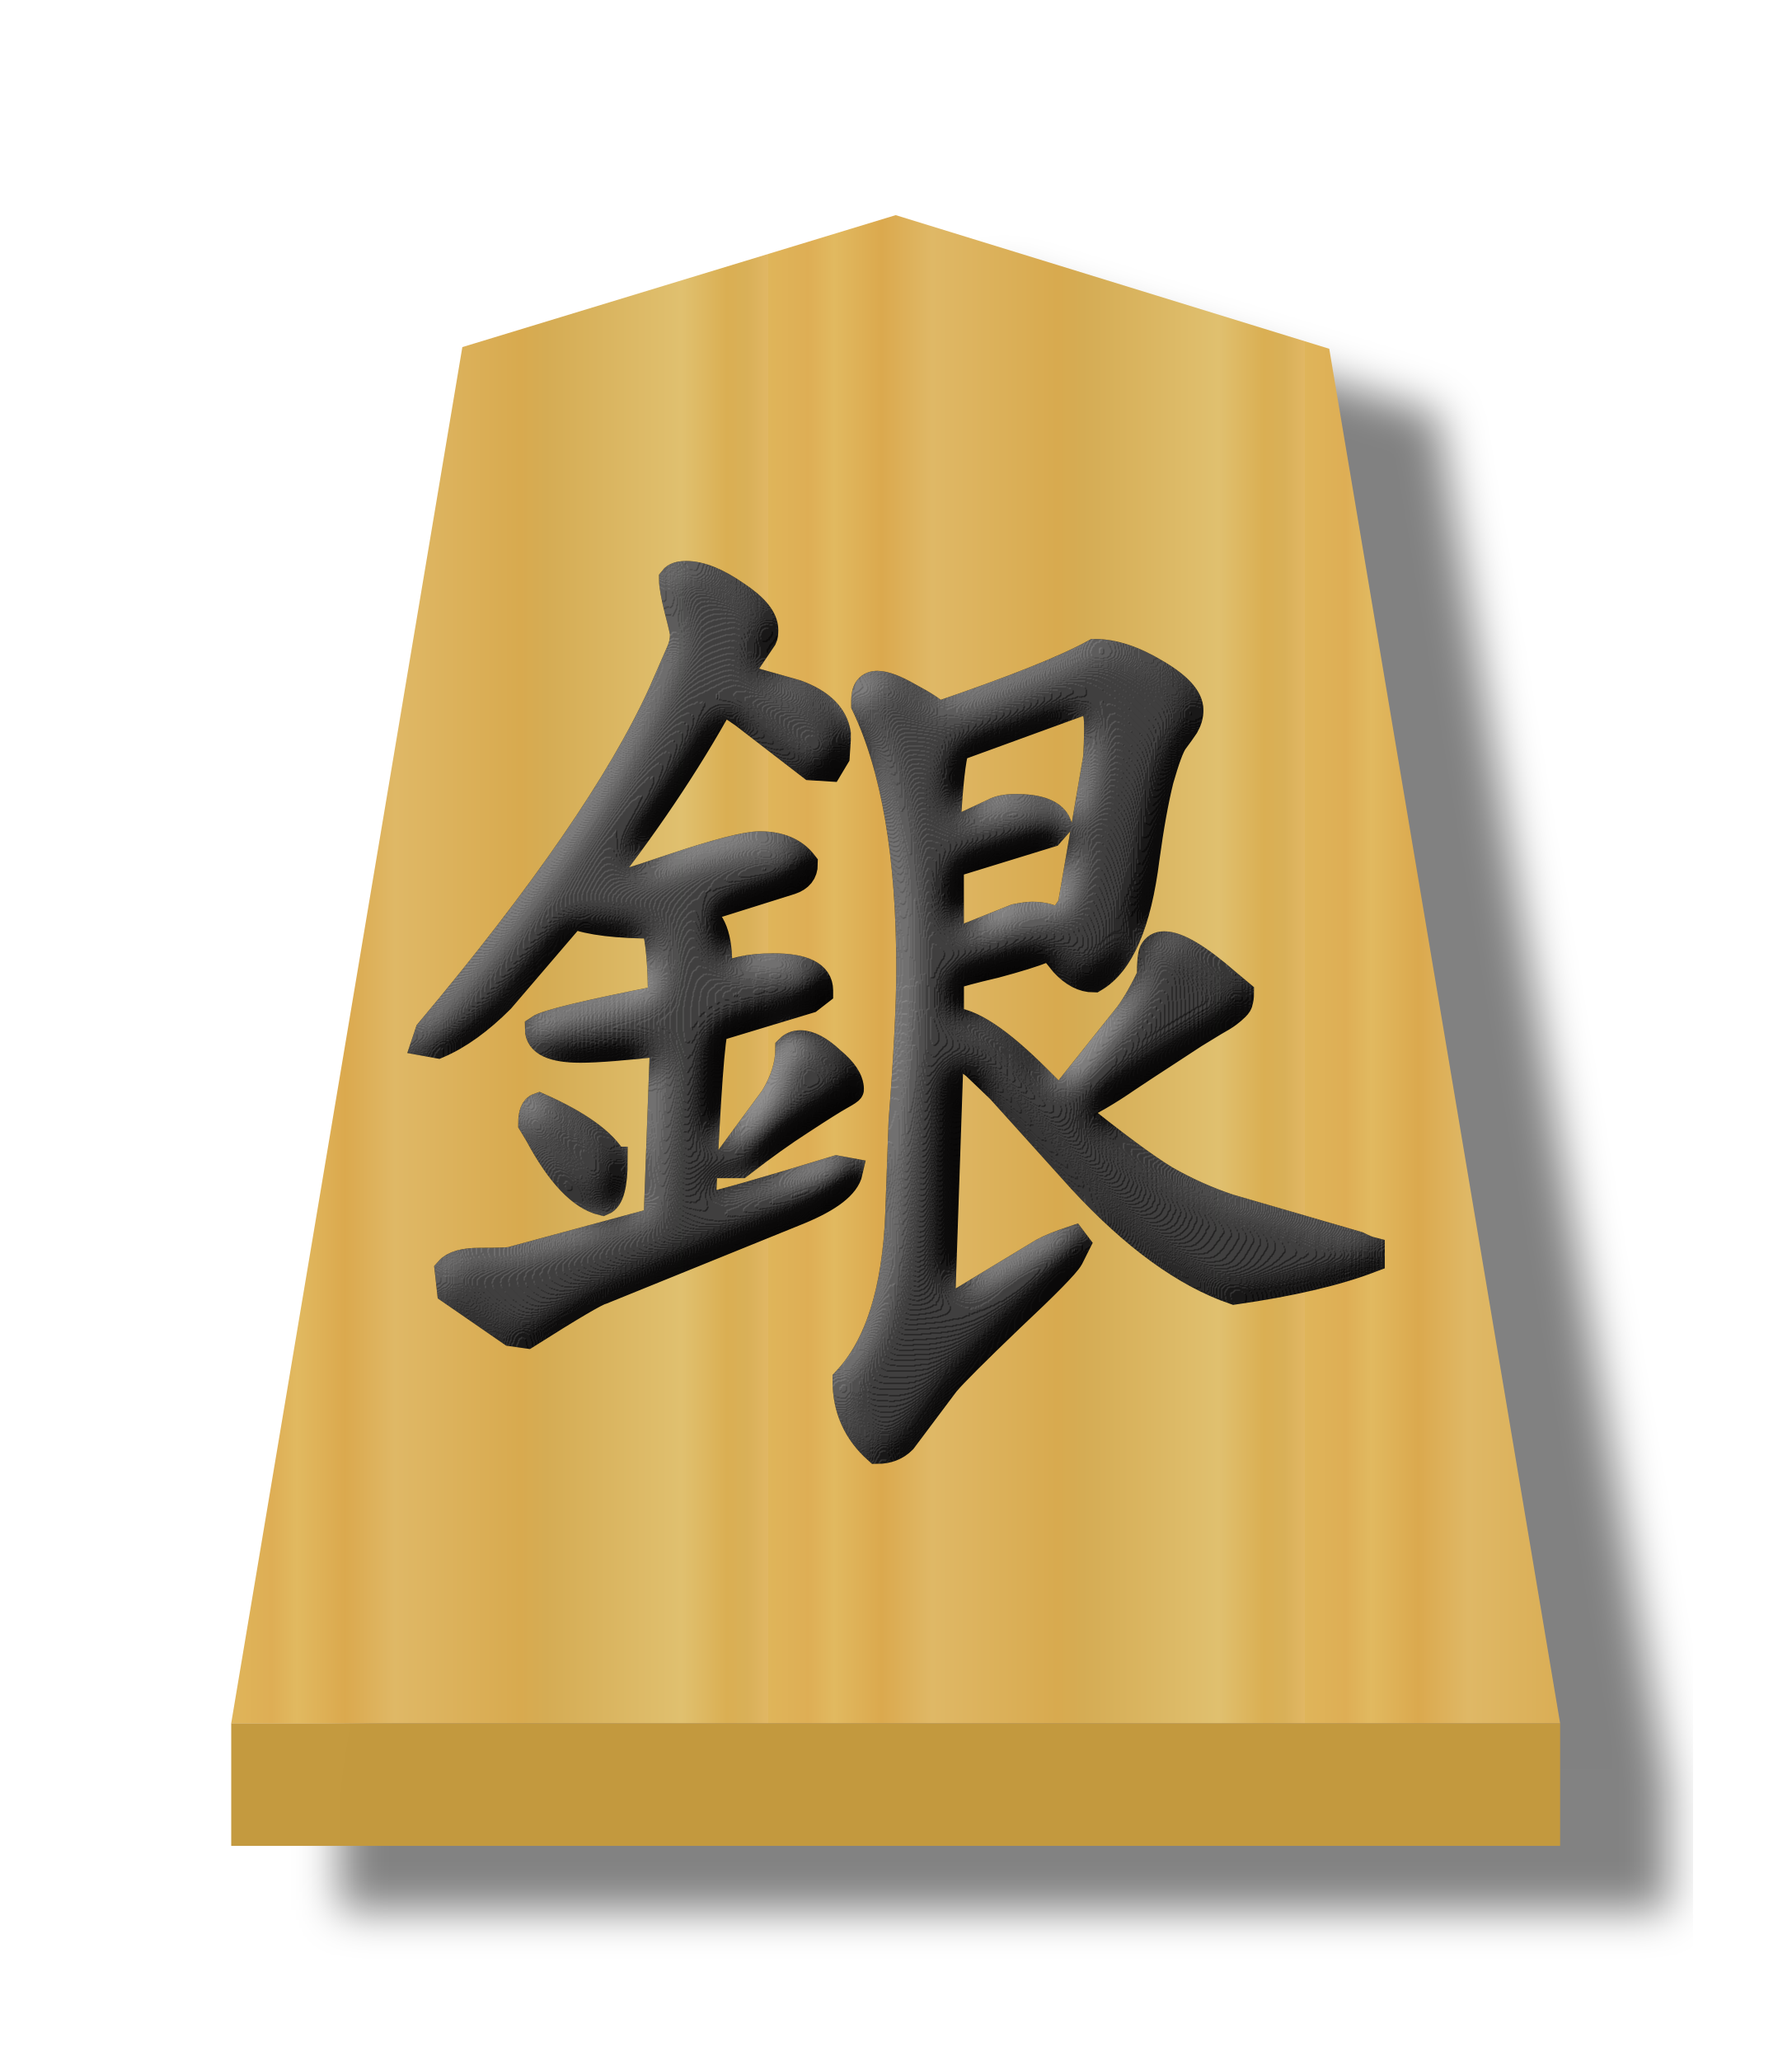
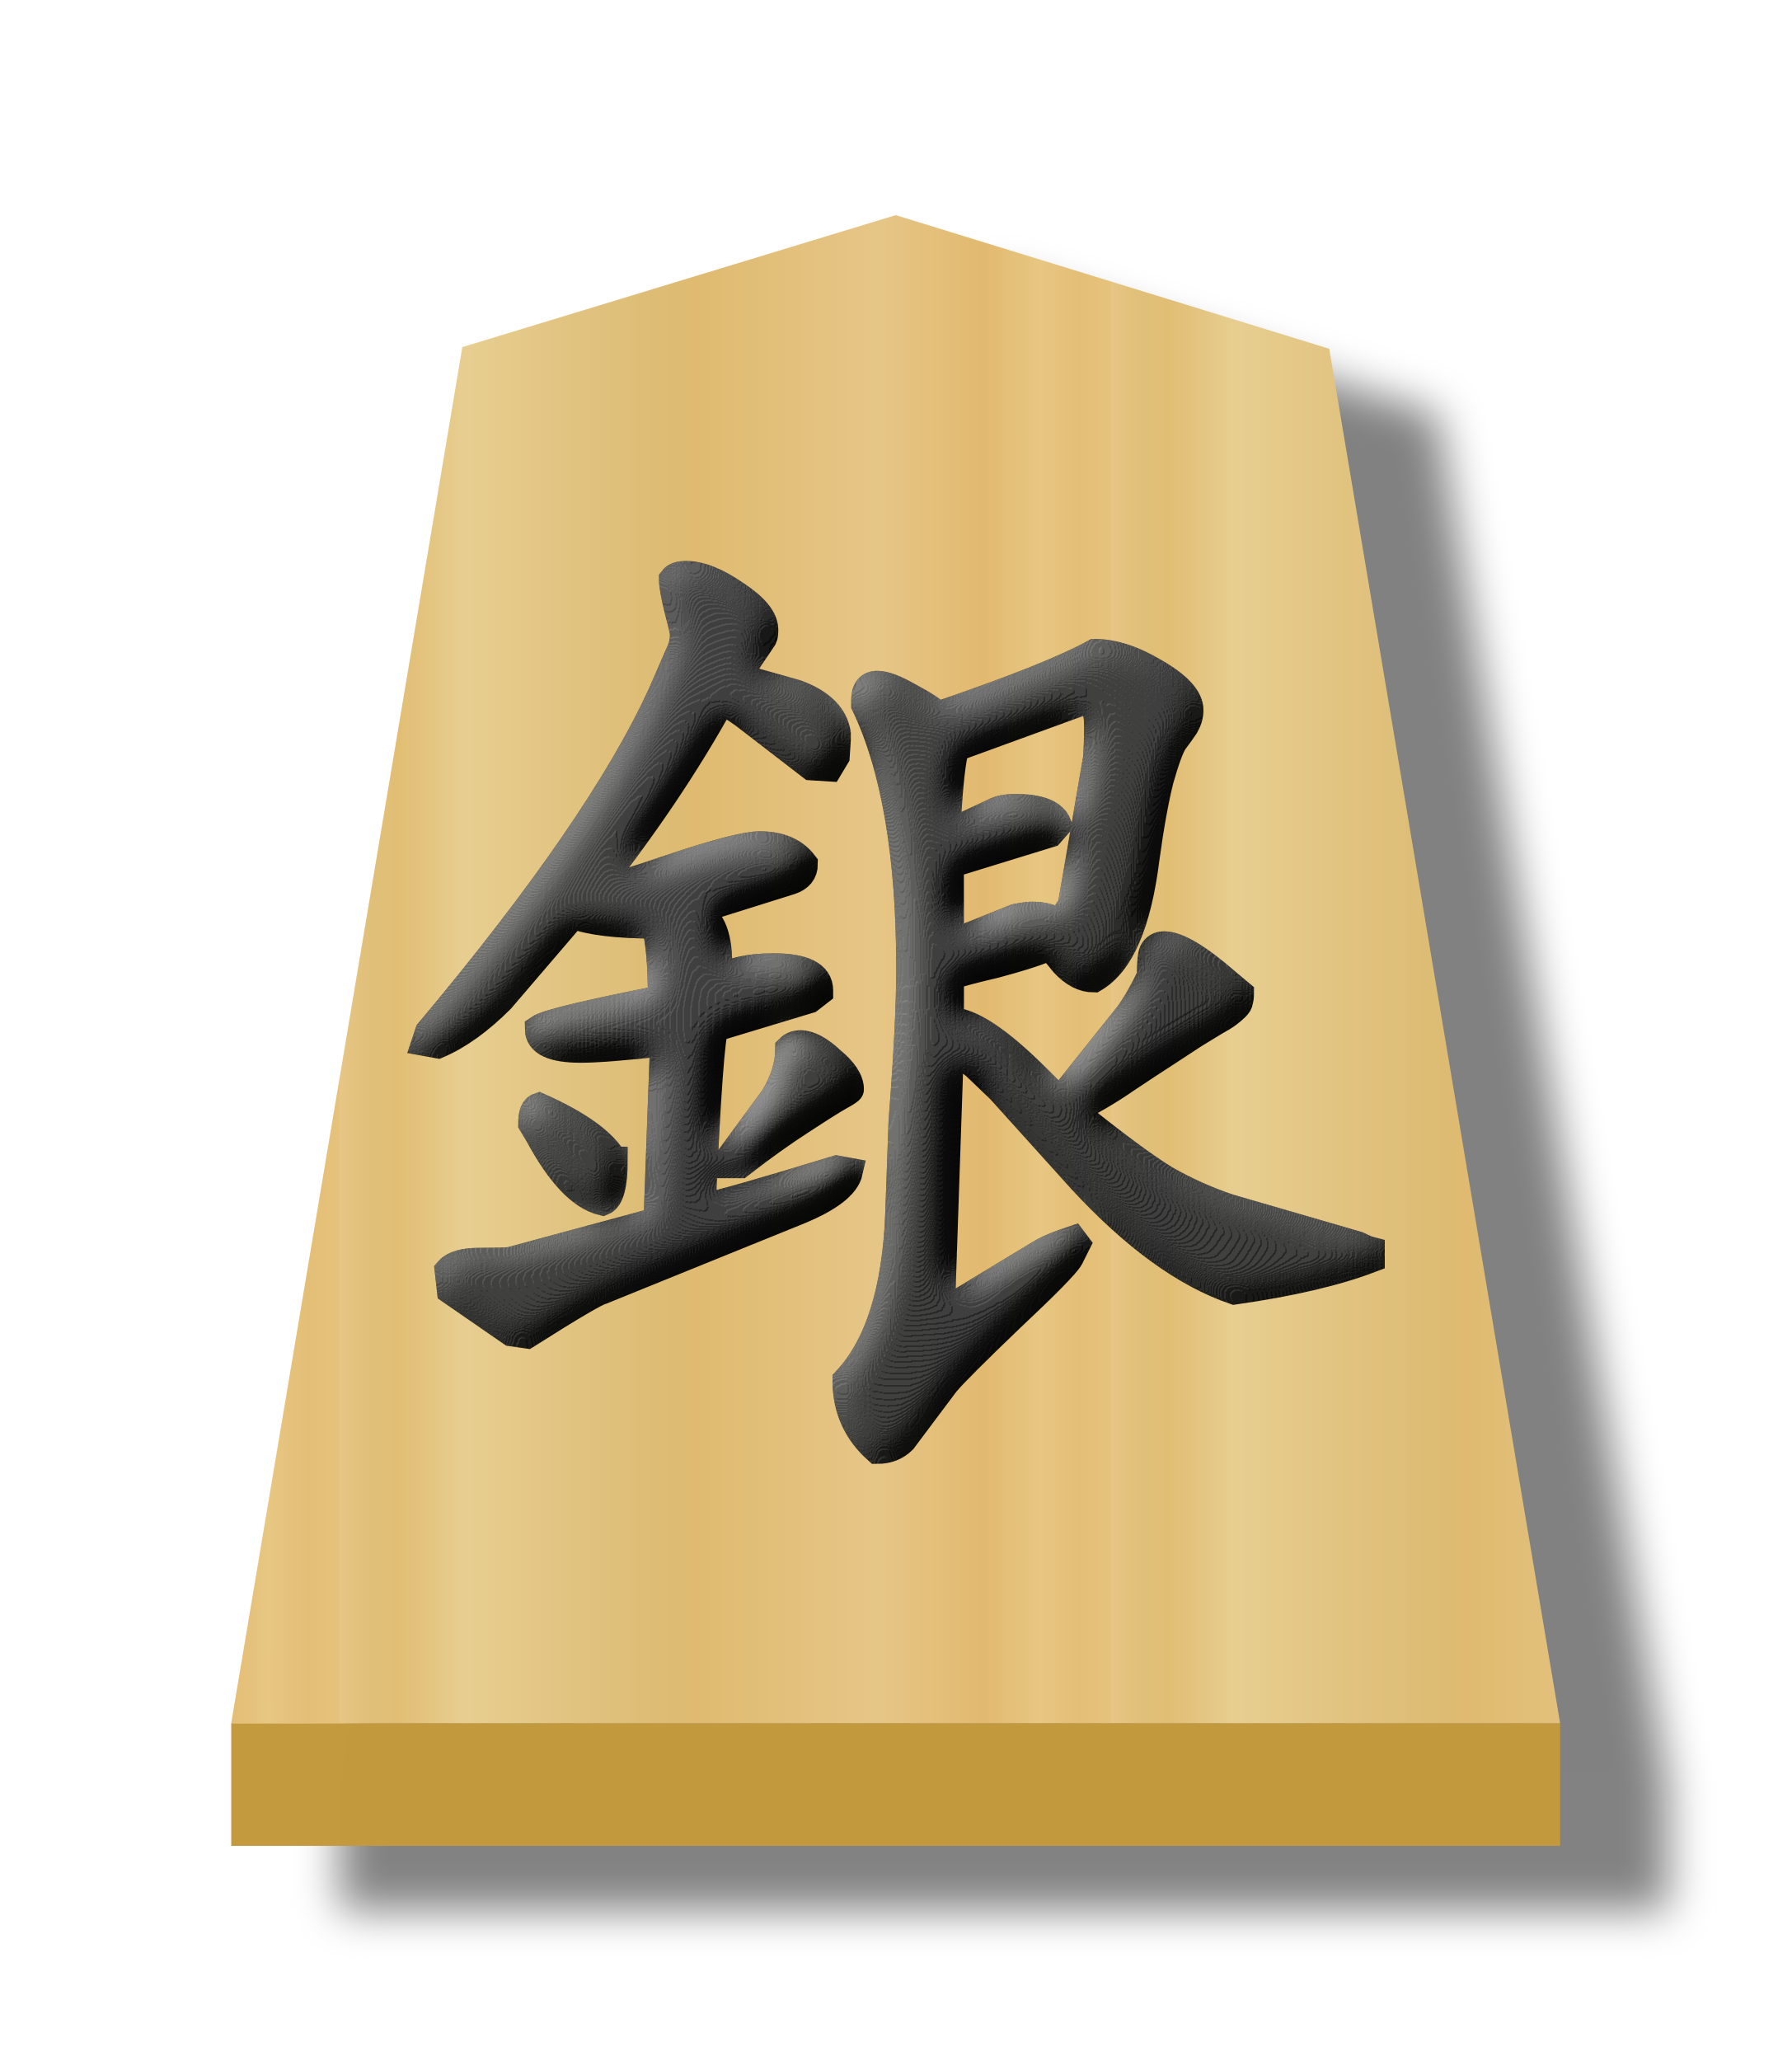
- <svg xmlns="http://www.w3.org/2000/svg" height="60" width="52.157">
-   <filter id="a" color-interpolation-filters="sRGB">
-     <feFlood flood-opacity=".498" result="flood" />
-     <feComposite in="flood" in2="SourceGraphic" operator="in" result="composite1" />
-     <feGaussianBlur in="composite1" result="blur" stdDeviation="1" />
-     <feOffset dx="5" dy="3" result="offset" />
-     <feComposite in="SourceGraphic" in2="offset" operator="over" result="composite2" />
+ <svg xmlns="http://www.w3.org/2000/svg" xmlns:xlink="http://www.w3.org/1999/xlink" height="60" width="52.157" version="1.1" id="svg21">
+   <defs id="defs21">
+     <filter id="a-3" color-interpolation-filters="sRGB" x="-0.039" y="-0.033" width="1.16" height="1.106">
+       <feFlood flood-opacity=".498" result="flood" id="feFlood1-9" />
+       <feComposite in="flood" in2="SourceGraphic" operator="in" result="composite1" id="feComposite1-5" />
+       <feGaussianBlur in="composite1" result="blur" stdDeviation="1" id="feGaussianBlur1-5" />
+       <feOffset dx="5" dy="3" result="offset" id="feOffset1-2" />
+       <feComposite in="SourceGraphic" in2="offset" operator="over" result="composite2" id="feComposite2-5" />
+     </filter>
+     <linearGradient id="b-0" gradientTransform="matrix(-1.507424,0,0,-1.427484,309.2548,215.2247)" gradientUnits="userSpaceOnUse" spreadMethod="repeat" x1="148.368" x2="129.504" y1="49.819" y2="49.819">
+       <stop offset="0" stop-color="#e5c37b" id="stop2-2" />
+       <stop offset=".042" stop-color="#e4bd76" id="stop3-6" />
+       <stop offset=".093" stop-color="#e7c781" id="stop4-1" />
+       <stop offset=".165" stop-color="#e2b86e" id="stop5-0" />
+       <stop offset=".305" stop-color="#e6c686" id="stop6-9" />
+       <stop offset=".539" stop-color="#dfb96f" id="stop7-8" />
+       <stop offset=".586" stop-color="#ddbb73" id="stop8-4" />
+       <stop offset=".84" stop-color="#e7ce8f" id="stop9-8" />
+       <stop offset=".924" stop-color="#e1bd73" id="stop10-0" />
+       <stop offset=".962" stop-color="#e0bf78" id="stop11-9" />
+       <stop offset="1" stop-color="#e7c685" id="stop12-8" />
+     </linearGradient>
+     <linearGradient xlink:href="#b-0" id="linearGradient22" x1="334.583" y1="41.379" x2="358.231" y2="41.379" gradientUnits="userSpaceOnUse" spreadMethod="repeat" />
+   </defs>
+   <filter id="a" color-interpolation-filters="sRGB" x="-0.039" y="-0.032" width="1.16" height="1.104">
+     <feFlood flood-opacity=".498" result="flood" id="feFlood1" />
+     <feComposite in="flood" in2="SourceGraphic" operator="in" result="composite1" id="feComposite1" />
+     <feGaussianBlur in="composite1" result="blur" stdDeviation="1" id="feGaussianBlur1" />
+     <feOffset dx="5" dy="3" result="offset" id="feOffset1" />
+     <feComposite in="SourceGraphic" in2="offset" operator="over" result="composite2" id="feComposite2" />
  </filter>
-   <linearGradient id="b" gradientTransform="matrix(1.537971 0 0 1.450059 382.0276 -2.50967)" gradientUnits="userSpaceOnUse" spreadMethod="repeat" x1="-30.849" x2="-14.721" y1="30.267" y2="30.267">
-     <stop offset="0" stop-color="#dfb459" />
-     <stop offset=".076" stop-color="#dead54" />
-     <stop offset=".123" stop-color="#e1b85f" />
-     <stop offset=".212" stop-color="#dba84d" />
-     <stop offset=".305" stop-color="#dfb765" />
-     <stop offset=".539" stop-color="#d8a94e" />
-     <stop offset=".586" stop-color="#d5ab53" />
-     <stop offset=".84" stop-color="#e0bf6e" />
-     <stop offset=".924" stop-color="#daae52" />
-     <stop offset=".962" stop-color="#d9af57" />
-     <stop offset="1" stop-color="#e1b663" />
+   <linearGradient id="b" gradientTransform="matrix(1.537971,0,0,1.450059,382.0276,-2.50967)" gradientUnits="userSpaceOnUse" spreadMethod="repeat" x1="-30.849" x2="-14.721" y1="30.267" y2="30.267" xlink:href="#b-0">
+     <stop offset="0" stop-color="#dfb459" id="stop2" />
+     <stop offset=".076" stop-color="#dead54" id="stop3" />
+     <stop offset=".123" stop-color="#e1b85f" id="stop4" />
+     <stop offset=".212" stop-color="#dba84d" id="stop5" />
+     <stop offset=".305" stop-color="#dfb765" id="stop6" />
+     <stop offset=".539" stop-color="#d8a94e" id="stop7" />
+     <stop offset=".586" stop-color="#d5ab53" id="stop8" />
+     <stop offset=".84" stop-color="#e0bf6e" id="stop9" />
+     <stop offset=".924" stop-color="#daae52" id="stop10" />
+     <stop offset=".962" stop-color="#d9af57" id="stop11" />
+     <stop offset="1" stop-color="#e1b663" id="stop12" />
  </linearGradient>
-   <filter id="c" color-interpolation-filters="sRGB">
-     <feGaussianBlur result="result8" stdDeviation="5" />
-     <feComposite in="SourceGraphic" in2="result8" operator="in" result="result6" />
-     <feComposite in2="result6" operator="in" result="result11" />
-     <feFlood flood-color="#fff" result="result10" />
-     <feBlend in="result10" in2="result11" mode="multiply" result="result12" />
-     <feComposite in="result12" in2="SourceGraphic" operator="in" result="fbSourceGraphic" />
-     <feFlood flood-color="#4b659a" result="result6" />
-     <feComposite in="fbSourceGraphic" in2="result6" k1="0.5" k2="0.3" k3="0.3" k4="0" operator="arithmetic" result="result2" />
-     <feColorMatrix in="result2" result="fbSourceGraphicAlpha" type="matrix" values="1 0 0 -1 0 1 0 1 -1 0 1 0 0 -1 0 -0.8 -1 0 3.9 -2.7" />
-     <feGaussianBlur in="fbSourceGraphicAlpha" result="result0" stdDeviation=".5" />
-     <feDiffuseLighting diffuseConstant="0.7" in="result0" result="result13" surfaceScale="50">
-       <feDistantLight azimuth="225" elevation="20" />
+   <filter id="c" color-interpolation-filters="sRGB" x="-0.473" y="-0.506" width="1.941" height="2.012">
+     <feGaussianBlur result="result8" stdDeviation="5" id="feGaussianBlur12" />
+     <feComposite in="SourceGraphic" in2="result8" operator="in" result="result6" id="feComposite12" />
+     <feComposite in2="result6" operator="in" result="result11" id="feComposite13" />
+     <feFlood flood-color="#fff" result="result10" id="feFlood13" />
+     <feBlend in="result10" in2="result11" mode="multiply" result="result12" id="feBlend13" />
+     <feComposite in="result12" in2="SourceGraphic" operator="in" result="fbSourceGraphic" id="feComposite14" />
+     <feFlood flood-color="#4b659a" result="result6" id="feFlood14" />
+     <feComposite in="fbSourceGraphic" in2="result6" k1="0.5" k2="0.3" k3="0.3" k4="0" operator="arithmetic" result="result2" id="feComposite15" />
+     <feColorMatrix in="result2" result="fbSourceGraphicAlpha" type="matrix" values="1 0 0 -1 0 1 0 1 -1 0 1 0 0 -1 0 -0.8 -1 0 3.9 -2.7" id="feColorMatrix15" />
+     <feGaussianBlur in="fbSourceGraphicAlpha" result="result0" stdDeviation=".5" id="feGaussianBlur15" />
+     <feDiffuseLighting diffuseConstant="0.7" in="result0" result="result13" surfaceScale="50" id="feDiffuseLighting15">
+       <feDistantLight azimuth="225" elevation="20" id="feDistantLight15" />
    </feDiffuseLighting>
-     <feSpecularLighting in="result0" result="result1" specularConstant="0.7" specularExponent="20" surfaceScale="10">
-       <feDistantLight azimuth="225" elevation="45" />
+     <feSpecularLighting in="result0" result="result1" specularConstant="0.7" specularExponent="20" surfaceScale="10" id="feSpecularLighting16">
+       <feDistantLight azimuth="225" elevation="45" id="feDistantLight16" />
    </feSpecularLighting>
-     <feBlend in="result13" in2="SourceGraphic" mode="screen" result="result5" />
-     <feComposite in="result1" in2="result5" k1="0" k2="1" k3="1" k4="0" operator="arithmetic" result="result9" />
-     <feComposite in2="SourceGraphic" operator="in" result="fbSourceGraphic" />
-     <feColorMatrix in="fbSourceGraphic" result="fbSourceGraphicAlpha" values="0 0 0 -1 0 0 0 0 -1 0 0 0 0 -1 0 0 0 0 1 0" />
-     <feComposite in="fbSourceGraphic" in2="fbSourceGraphic" k1="0" k2="1" k3="0" k4="0" operator="arithmetic" result="composite1" />
-     <feColorMatrix in="composite1" result="colormatrix1" type="saturate" values="1" />
-     <feFlood flood-opacity=".667" result="flood1" />
-     <feBlend in="flood1" in2="colormatrix1" mode="multiply" result="blend1" />
-     <feBlend in2="blend1" mode="screen" result="blend2" />
-     <feColorMatrix in="blend2" result="colormatrix2" type="saturate" values="1" />
-     <feComposite in="colormatrix2" in2="fbSourceGraphic" operator="in" result="composite2" />
+     <feBlend in="result13" in2="SourceGraphic" mode="screen" result="result5" id="feBlend16" />
+     <feComposite in="result1" in2="result5" k1="0" k2="1" k3="1" k4="0" operator="arithmetic" result="result9" id="feComposite16" />
+     <feComposite in2="SourceGraphic" operator="in" result="fbSourceGraphic" id="feComposite17" />
+     <feColorMatrix in="fbSourceGraphic" result="fbSourceGraphicAlpha" values="0 0 0 -1 0 0 0 0 -1 0 0 0 0 -1 0 0 0 0 1 0" id="feColorMatrix17" />
+     <feComposite in="fbSourceGraphic" in2="fbSourceGraphic" k1="0" k2="1" k3="0" k4="0" operator="arithmetic" result="composite1" id="feComposite18" />
+     <feColorMatrix in="composite1" result="colormatrix1" type="saturate" values="1" id="feColorMatrix18" />
+     <feFlood flood-opacity=".667" result="flood1" id="feFlood18" />
+     <feBlend in="flood1" in2="colormatrix1" mode="multiply" result="blend1" id="feBlend18" />
+     <feBlend in2="blend1" mode="screen" result="blend2" id="feBlend19" />
+     <feColorMatrix in="blend2" result="colormatrix2" type="saturate" values="1" id="feColorMatrix19" />
+     <feComposite in="colormatrix2" in2="fbSourceGraphic" operator="in" result="composite2" id="feComposite19" />
  </filter>
-   <g filter="url(#a)" opacity=".99" transform="matrix(.6299917 0 0 .6300009 -204.052 2.145875)">
-     <path d="m334.583 78.222v5.669l61.417 0v-5.669z" fill="#c3983c" fill-opacity=".992" opacity="1" transform="translate(0 -2)" />
-     <path d="m365.292 6.535-20.028 6.098-10.682 63.589 61.417 0-10.669-63.511z" fill="url(#b)" opacity="1" stroke-width="1.513" />
+   <g filter="url(#a)" opacity=".99" transform="matrix(.6299917 0 0 .6300009 -204.052 2.145875)" id="g20">
+     <path d="m334.583 78.222v5.669l61.417 0v-5.669z" fill="#c3983c" fill-opacity=".992" opacity="1" transform="translate(0 -2)" id="path19" />
+     <path d="m365.292 6.535-20.028 6.098-10.682 63.589 61.417 0-10.669-63.511z" fill="url(#b)" opacity="1" stroke-width="1.513" id="path20" style="fill:url(#linearGradient22);fill-opacity:1" />
  </g>
-   <g filter="url(#c)" opacity=".99" stroke="#000" stroke-width=".867" transform="matrix(.9449876 0 0 .9450014 1.546002 -1.2945)">
-     <path d="m33.825 31.442q0-.576.068-.745.102-.203.339-.203.609 0 1.93 1.151l.406.339q0 .135-.034.237 0 .068-.102.169-.102.102-.237.203-.135.102-.44.271-.271.169-.609.372-.305.203-.88.576-.576.372-1.185.779-.88.609-1.693.982 1.93 1.557 2.878 2.133.948.542 1.964.88l3.961 1.151q.271.135.406.169v.237q-1.591.609-4.198.982-2.268-.779-4.706-3.419l-2.505-2.776-.779-.745q-.135-.102-.779-.576l-.271 7.956-.068.068.135.169 3.081-1.862q.305-.169.914-.372l.102.135-.203.406q-.169.305-1.828 1.862-1.625 1.557-1.997 1.997l-1.32 1.76q-.305.305-.779.305-.948-.846-.948-2.133 1.49-1.591 1.625-5.146l.102-2.844q.237-3.013.237-4.706 0-5.214-1.388-8.125v-.135q0-.474.372-.474.339 0 .982.372.643.339.88.576 3.487-1.185 4.841-1.93.846 0 1.862.609 1.049.609 1.049 1.151 0 .237-.135.474-.135.203-.339.474-.169.237-.44 1.185-.237.948-.44 2.438-.372 2.979-1.591 3.69-.474 0-.914-.474-.406-.508-.44-.508l-.169.068q-.508.203-1.523.474-1.016.237-1.388.372v1.388q.914 0 2.674 1.76l.711.711 2.133-2.674q.339-.474.677-1.185zm-2.031-8.497-3.995 1.456q-.169.508-.271 2.438v.237l1.456-.677q.237-.135.677-.135 1.083 0 1.286.508l-.237.271-3.081.948v2.471l2.031-.812q.339-.068.508-.068.508 0 .846.237l.372-.542.779-4.536q.034-.406.034-1.016 0-.779-.406-.779zm-7.245 11.984q0 .034-.305.203-.305.169-1.185.745-.846.542-1.896 1.354h-.271v-.237l1.32-1.794q.474-.779.474-1.523.135-.135.339-.135.406 0 .948.508.576.474.576.88zm-2.37-3.758q1.422 0 1.422.711v.034l-.305.237-2.911.88q-.169.271-.406 5.552.846-.169 4.164-1.185l.372.068q-.135.609-1.523 1.185l-6.094 2.471q-.271.068-2.302 1.354l-.474-.068-1.862-1.286-.068-.609q.237-.271.948-.271.88 0 .982-.034l4.503-1.219.203-5.518q-1.828.203-2.573.203-1.286 0-1.286-.609.339-.237 3.792-.914 0-1.557-.203-2.302-1.76 0-2.539-.305l-2.234 2.607q-.982.982-1.93 1.388l-.372-.068.102-.305q5.315-6.331 7.177-10.427l.576-1.32q.102-.237.102-.508 0-.102-.169-.745-.169-.677-.169-.948.102-.135.406-.135.643 0 1.523.609.88.576.88 1.083 0 .169-.034.237l-.779 1.151v.068l1.794.508q1.117.406 1.253 1.219v.203l-.034.508-.203.339-.542-.034-2.065-1.591q-.474-.339-.711-.44-1.625 2.945-3.995 5.924.542-.102 2.539-.779 2.031-.677 2.641-.677.914 0 1.354.576 0 .372-.406.508l-2.911.914-.068.034q.745.237.745 1.591v.102.406q.609-.372 1.693-.372zm-4.909 5.958q0 1.117-.339 1.253-.982-.237-1.964-2.065l-.203-.339q0-.44.203-.508 1.828.812 2.302 1.659z" stroke="#000" stroke-width=".867" />
+   <g filter="url(#c)" opacity=".99" stroke="#000" stroke-width=".867" transform="matrix(.9449876 0 0 .9450014 1.546002 -1.2945)" id="g21">
+     <path d="m33.825 31.442q0-.576.068-.745.102-.203.339-.203.609 0 1.93 1.151l.406.339q0 .135-.034.237 0 .068-.102.169-.102.102-.237.203-.135.102-.44.271-.271.169-.609.372-.305.203-.88.576-.576.372-1.185.779-.88.609-1.693.982 1.93 1.557 2.878 2.133.948.542 1.964.88l3.961 1.151q.271.135.406.169v.237q-1.591.609-4.198.982-2.268-.779-4.706-3.419l-2.505-2.776-.779-.745q-.135-.102-.779-.576l-.271 7.956-.068.068.135.169 3.081-1.862q.305-.169.914-.372l.102.135-.203.406q-.169.305-1.828 1.862-1.625 1.557-1.997 1.997l-1.32 1.76q-.305.305-.779.305-.948-.846-.948-2.133 1.49-1.591 1.625-5.146l.102-2.844q.237-3.013.237-4.706 0-5.214-1.388-8.125v-.135q0-.474.372-.474.339 0 .982.372.643.339.88.576 3.487-1.185 4.841-1.93.846 0 1.862.609 1.049.609 1.049 1.151 0 .237-.135.474-.135.203-.339.474-.169.237-.44 1.185-.237.948-.44 2.438-.372 2.979-1.591 3.69-.474 0-.914-.474-.406-.508-.44-.508l-.169.068q-.508.203-1.523.474-1.016.237-1.388.372v1.388q.914 0 2.674 1.76l.711.711 2.133-2.674q.339-.474.677-1.185zm-2.031-8.497-3.995 1.456q-.169.508-.271 2.438v.237l1.456-.677q.237-.135.677-.135 1.083 0 1.286.508l-.237.271-3.081.948v2.471l2.031-.812q.339-.068.508-.068.508 0 .846.237l.372-.542.779-4.536q.034-.406.034-1.016 0-.779-.406-.779zm-7.245 11.984q0 .034-.305.203-.305.169-1.185.745-.846.542-1.896 1.354h-.271v-.237l1.32-1.794q.474-.779.474-1.523.135-.135.339-.135.406 0 .948.508.576.474.576.88zm-2.37-3.758q1.422 0 1.422.711v.034l-.305.237-2.911.88q-.169.271-.406 5.552.846-.169 4.164-1.185l.372.068q-.135.609-1.523 1.185l-6.094 2.471q-.271.068-2.302 1.354l-.474-.068-1.862-1.286-.068-.609q.237-.271.948-.271.88 0 .982-.034l4.503-1.219.203-5.518q-1.828.203-2.573.203-1.286 0-1.286-.609.339-.237 3.792-.914 0-1.557-.203-2.302-1.76 0-2.539-.305l-2.234 2.607q-.982.982-1.93 1.388l-.372-.068.102-.305q5.315-6.331 7.177-10.427l.576-1.32q.102-.237.102-.508 0-.102-.169-.745-.169-.677-.169-.948.102-.135.406-.135.643 0 1.523.609.88.576.88 1.083 0 .169-.034.237l-.779 1.151v.068l1.794.508q1.117.406 1.253 1.219v.203l-.034.508-.203.339-.542-.034-2.065-1.591q-.474-.339-.711-.44-1.625 2.945-3.995 5.924.542-.102 2.539-.779 2.031-.677 2.641-.677.914 0 1.354.576 0 .372-.406.508l-2.911.914-.068.034q.745.237.745 1.591v.102.406q.609-.372 1.693-.372zm-4.909 5.958q0 1.117-.339 1.253-.982-.237-1.964-2.065l-.203-.339q0-.44.203-.508 1.828.812 2.302 1.659z" stroke="#000" stroke-width=".867" id="path21" />
  </g>
</svg>
